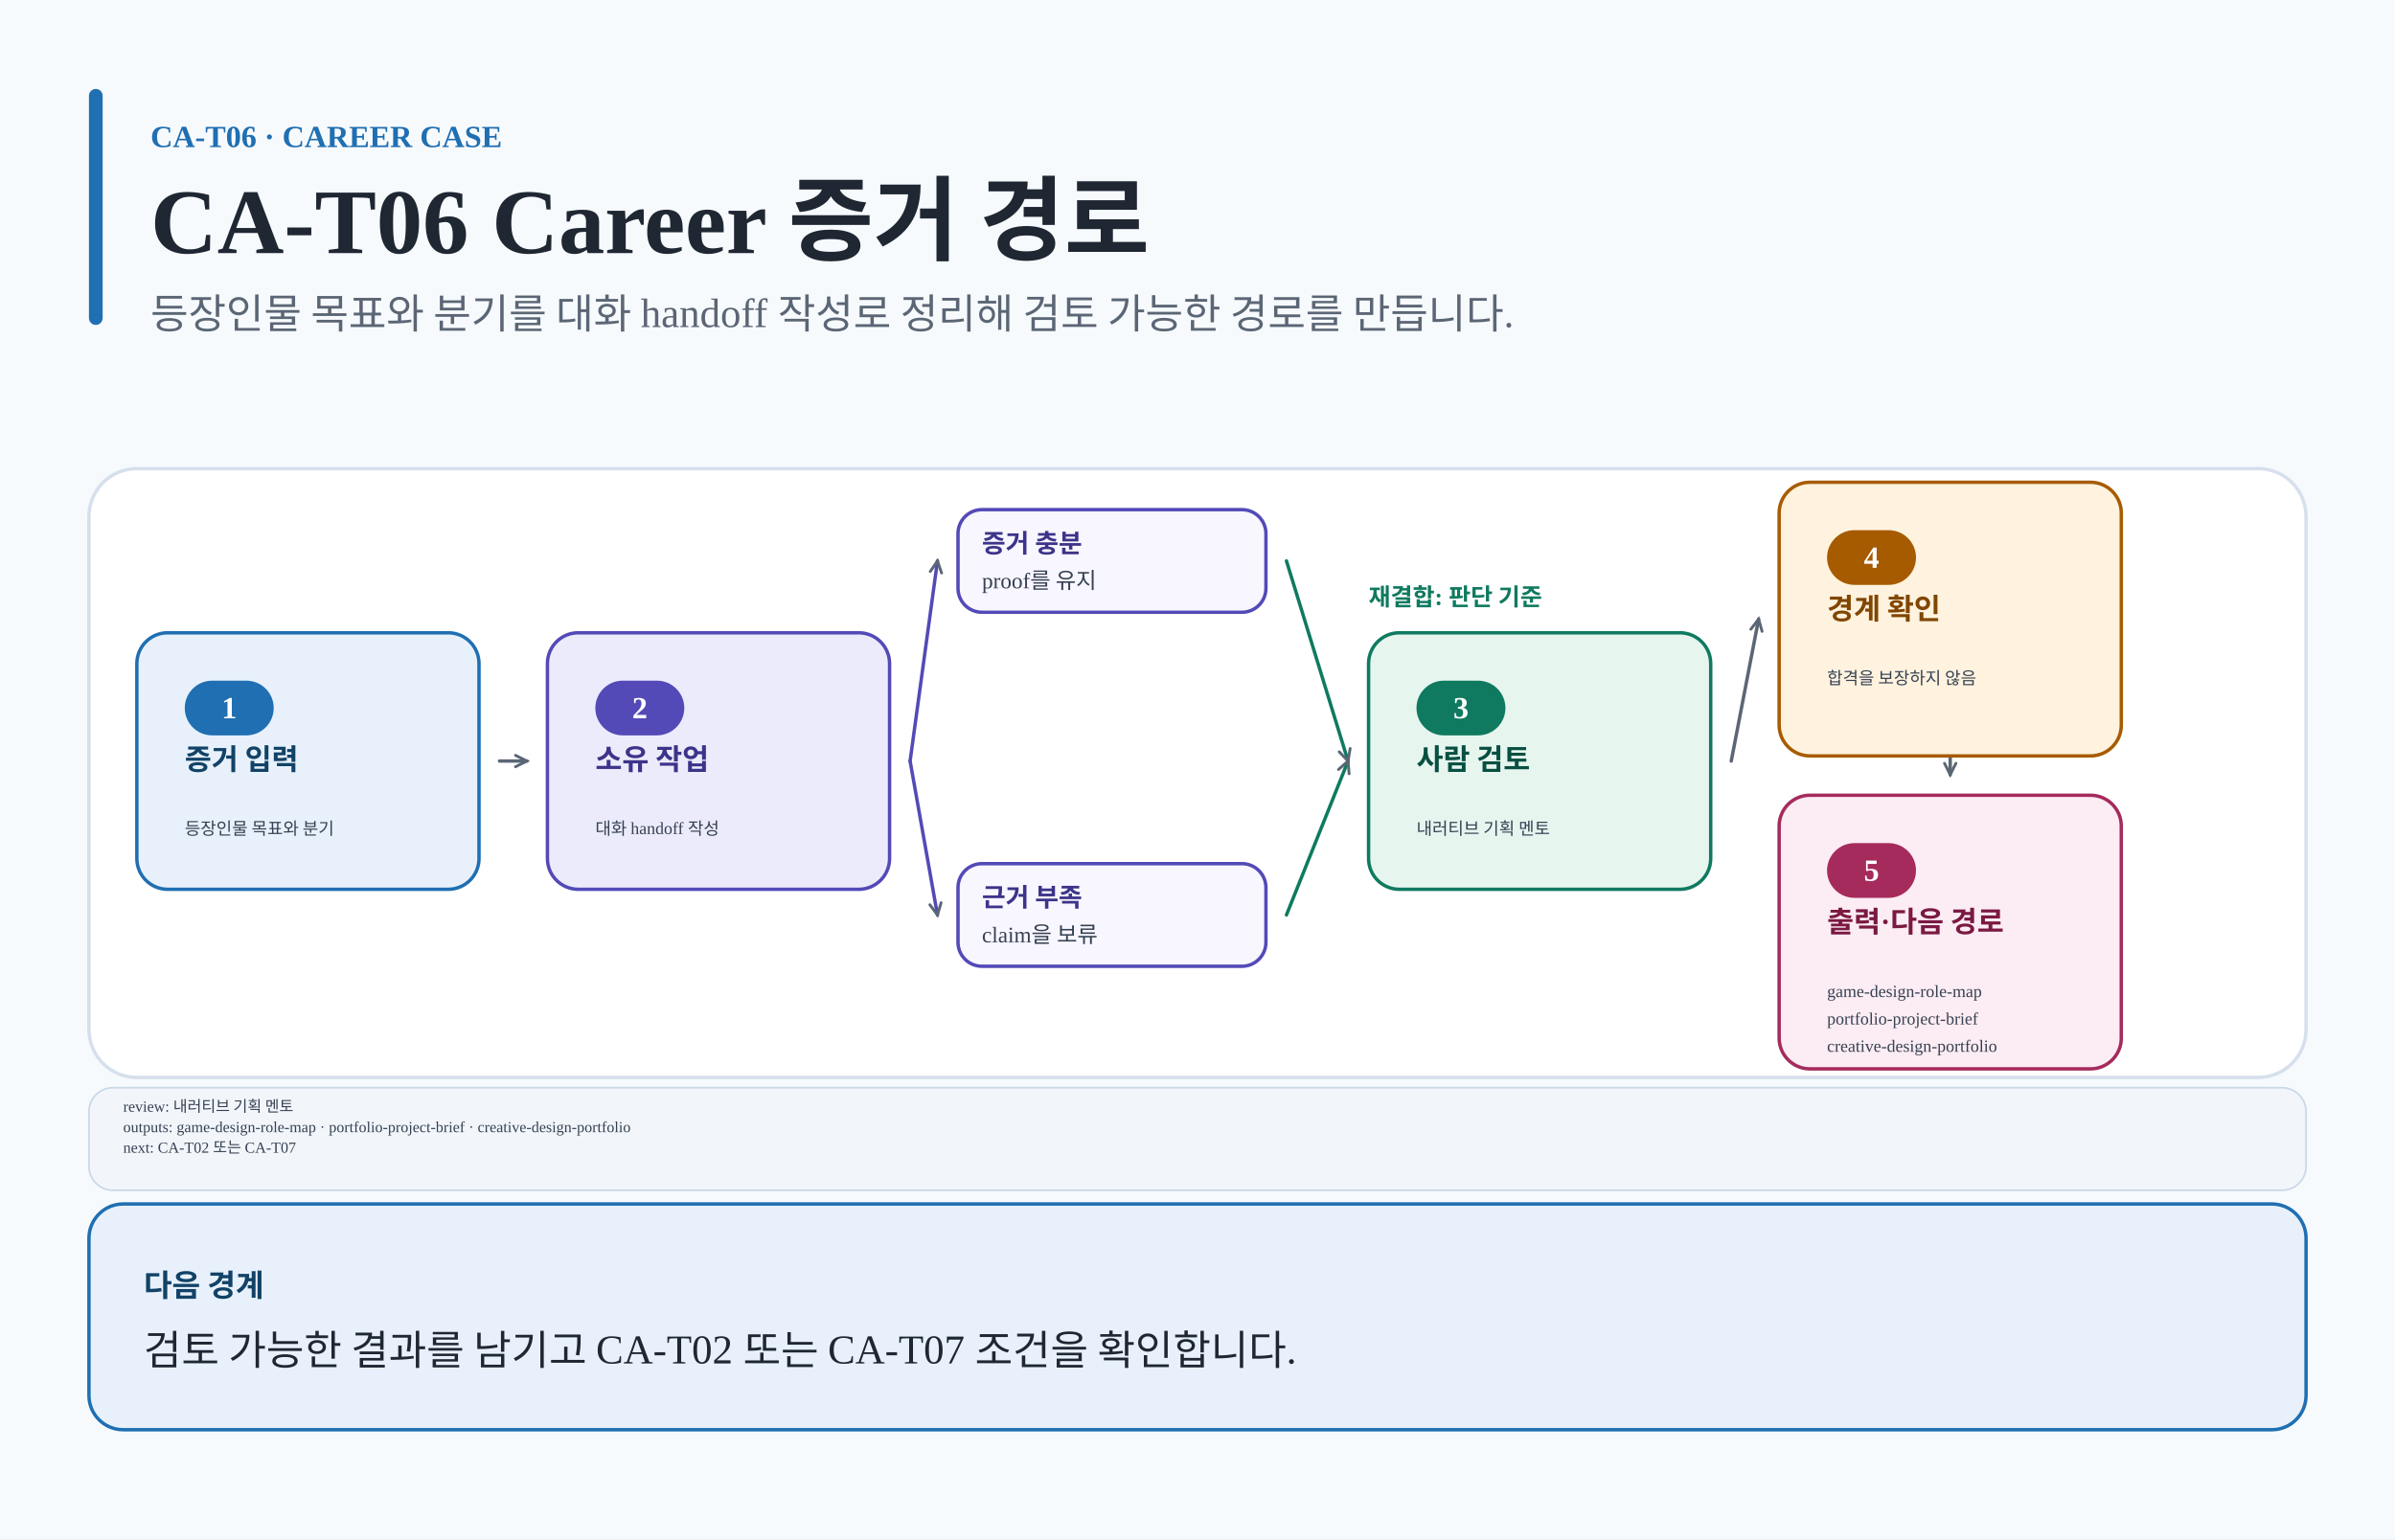
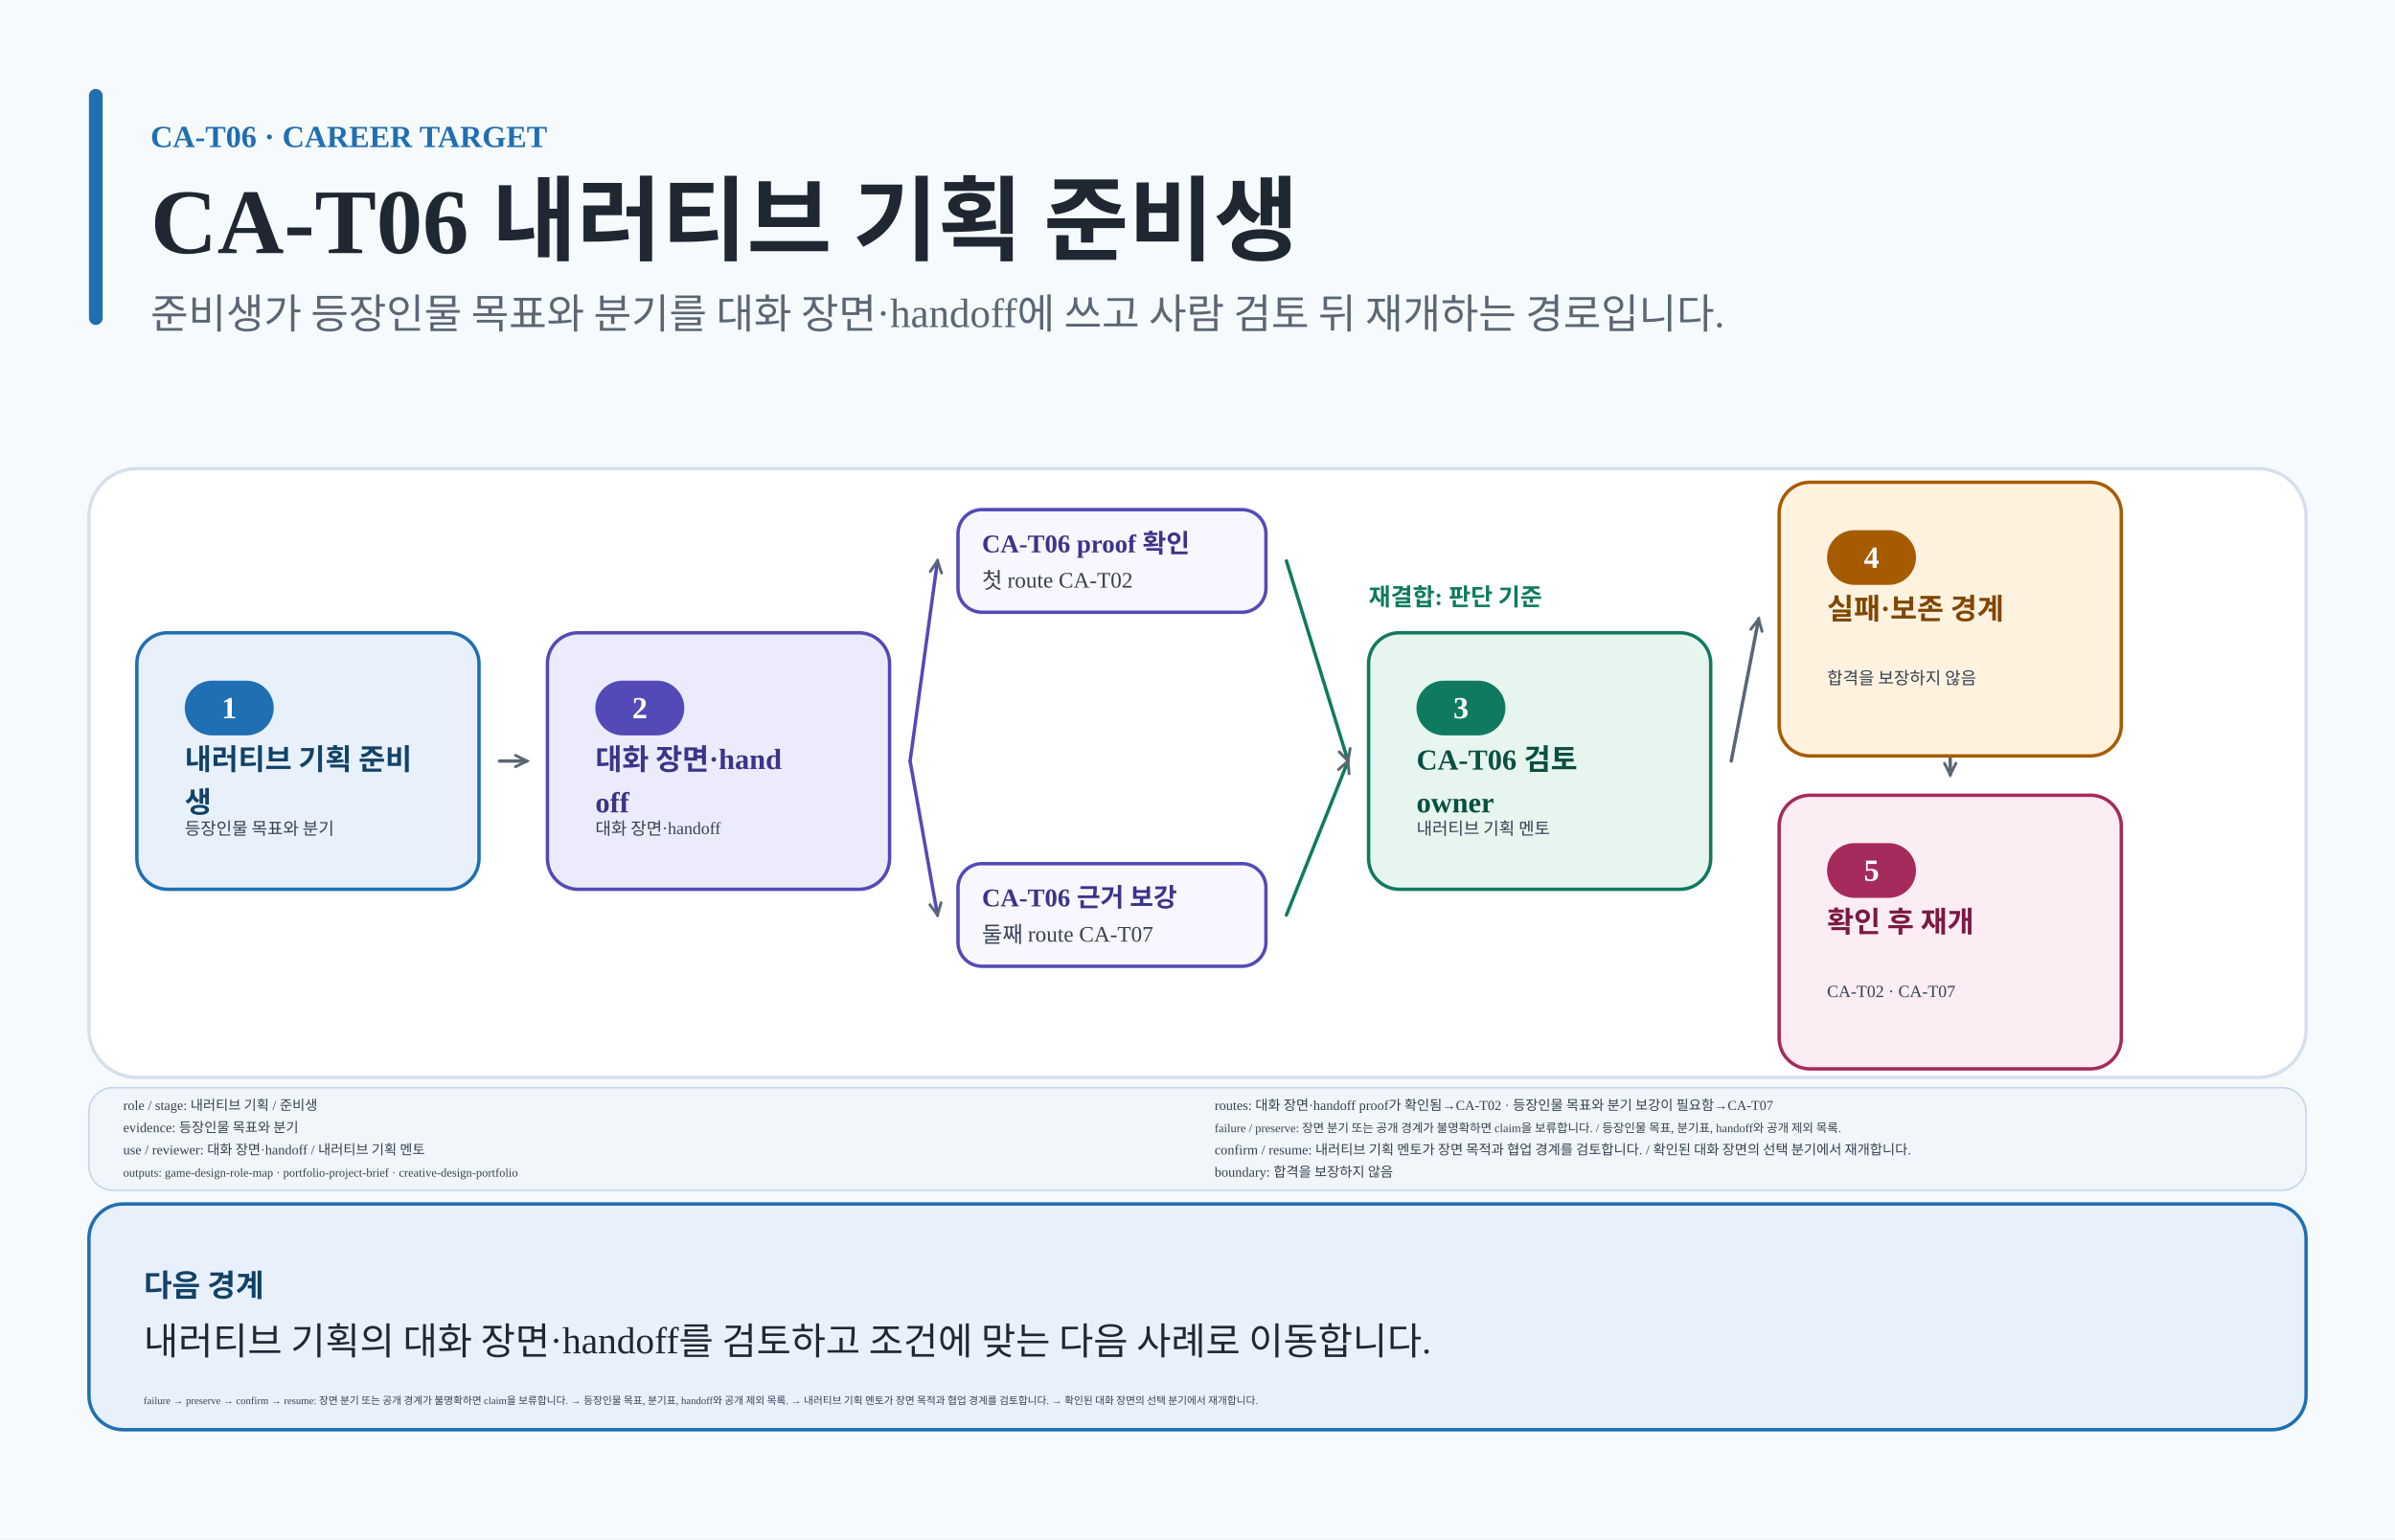
<svg xmlns="http://www.w3.org/2000/svg" viewBox="0 0 1400 900" width="1400" height="900" role="img" aria-label="내러티브 기획 준비생의 협업 계약과 증거 흐름">
  <defs>
    <marker id="open-arrow" viewBox="0 0 12 12" refX="10" refY="6" markerWidth="10" markerHeight="10" markerUnits="userSpaceOnUse" orient="auto">
      <path d="M 2 2 L 10 6 L 2 10" fill="none" stroke="#5B6675" stroke-width="2" stroke-linecap="round" />
    </marker>
  </defs>
  <rect width="1400" height="900" fill="#F7FAFD" />
  <rect x="52" y="52" width="8" height="138" rx="4" fill="#1F6FB2" />
-   <text x="88" y="86" fill="#1F6FB2" font-size="18" font-weight="700">CA-T06 · CAREER CASE</text>
-   <text x="88" y="148" fill="#1F2733" font-size="54" font-weight="700">CA-T06 Career 증거 경로</text>
-   <text x="88" y="192" fill="#5B6675" font-size="24">등장인물 목표와 분기를 대화 handoff 작성로 정리해 검토 가능한 경로를 만듭니다.</text>
+   <text x="88" y="86" fill="#1F6FB2" font-size="18" font-weight="700">CA-T06 · CAREER TARGET</text>
+   <text x="88" y="148" fill="#1F2733" font-size="54" font-weight="700">CA-T06 내러티브 기획 준비생</text>
+   <text x="88" y="192" fill="#5B6675" font-size="24" textLength="1220" lengthAdjust="spacingAndGlyphs">준비생가 등장인물 목표와 분기를 대화 장면·handoff에 쓰고 사람 검토 뒤 재개하는 경로입니다.</text>
  <rect x="52" y="274" width="1296" height="356" rx="28" fill="#FFFFFF" stroke="#D6E0EC" stroke-width="2" />
  <path d="M 292 445 L 308 445" fill="none" stroke="#5B6675" stroke-width="2" stroke-linecap="round" marker-end="url(#open-arrow)" />
  <path d="M 1012 445 L 1028 362" fill="none" stroke="#5B6675" stroke-width="2" stroke-linecap="round" marker-end="url(#open-arrow)" />
  <path d="M 1140 442 L 1140 453" fill="none" stroke="#5B6675" stroke-width="2" stroke-linecap="round" marker-end="url(#open-arrow)" />
  <path class="decision-branch" d="M 532 445 L 548 328" fill="none" stroke="#534AB7" stroke-width="2" stroke-linecap="round" marker-end="url(#open-arrow)" />
-   <g class="decision-branch" aria-label="선택지 1: 증거 충분">
+   <g class="decision-branch" aria-label="선택지 1: CA-T06 proof 확인">
    <rect x="560" y="298" width="180" height="60" rx="14" fill="#F8F6FF" stroke="#534AB7" stroke-width="2" />
-     <text x="574" y="323" fill="#3C3489" font-size="15" font-weight="700">증거 충분</text>
-     <text x="574" y="344" fill="#354152" font-size="13">proof를 유지</text>
+     <text x="574" y="323" fill="#3C3489" font-size="15" font-weight="700">CA-T06 proof 확인</text>
+     <text x="574" y="344" fill="#354152" font-size="13">첫 route CA-T02</text>
  </g>
  <path class="decision-branch" d="M 752 328 L 788 445" fill="none" stroke="#0F7A5F" stroke-width="2" stroke-linecap="round" marker-end="url(#open-arrow)" />
  <path class="decision-branch" d="M 532 445 L 548 535" fill="none" stroke="#534AB7" stroke-width="2" stroke-linecap="round" marker-end="url(#open-arrow)" />
-   <g class="decision-branch" aria-label="선택지 2: 근거 부족">
+   <g class="decision-branch" aria-label="선택지 2: CA-T06 근거 보강">
    <rect x="560" y="505" width="180" height="60" rx="14" fill="#F8F6FF" stroke="#534AB7" stroke-width="2" />
-     <text x="574" y="530" fill="#3C3489" font-size="15" font-weight="700">근거 부족</text>
-     <text x="574" y="551" fill="#354152" font-size="13">claim을 보류</text>
+     <text x="574" y="530" fill="#3C3489" font-size="15" font-weight="700">CA-T06 근거 보강</text>
+     <text x="574" y="551" fill="#354152" font-size="13">둘째 route CA-T07</text>
  </g>
  <path class="decision-branch" d="M 752 535 L 788 445" fill="none" stroke="#0F7A5F" stroke-width="2" stroke-linecap="round" marker-end="url(#open-arrow)" />
  <text x="800" y="354" fill="#0F7A5F" font-size="14" font-weight="700">재결합: 판단 기준</text>
-   <g aria-label="읽기 순서 1: 증거 입력">
+   <g aria-label="읽기 순서 1: 내러티브 기획 준비생">
    <rect x="80" y="370" width="200" height="150" rx="18" fill="#E8F1FB" stroke="#1F6FB2" stroke-width="2" />
    <rect x="108" y="398" width="52" height="32" rx="16" fill="#1F6FB2" />
    <text x="134" y="420" text-anchor="middle" fill="#FFFFFF" font-size="18" font-weight="700">1</text>
-     <text x="108" y="450" fill="#124267" font-size="17" font-weight="700">증거 입력</text>
+     <text x="108" y="450" fill="#124267" font-size="17" font-weight="700">내러티브 기획 준비</text>
+     <text x="108" y="475" fill="#124267" font-size="17" font-weight="700">생</text>
    <text x="108" y="488" fill="#354152" font-size="10" textLength="164" lengthAdjust="spacingAndGlyphs">등장인물 목표와 분기</text>
  </g>
-   <g aria-label="읽기 순서 2: 소유 작업">
+   <g aria-label="읽기 순서 2: 대화 장면·handoff">
    <rect x="320" y="370" width="200" height="150" rx="18" fill="#ECEBFB" stroke="#534AB7" stroke-width="2" />
    <rect x="348" y="398" width="52" height="32" rx="16" fill="#534AB7" />
    <text x="374" y="420" text-anchor="middle" fill="#FFFFFF" font-size="18" font-weight="700">2</text>
-     <text x="348" y="450" fill="#3C3489" font-size="17" font-weight="700">소유 작업</text>
-     <text x="348" y="488" fill="#354152" font-size="10" textLength="164" lengthAdjust="spacingAndGlyphs">대화 handoff 작성</text>
+     <text x="348" y="450" fill="#3C3489" font-size="17" font-weight="700">대화 장면·hand</text>
+     <text x="348" y="475" fill="#3C3489" font-size="17" font-weight="700">off</text>
+     <text x="348" y="488" fill="#354152" font-size="10" textLength="164" lengthAdjust="spacingAndGlyphs">대화 장면·handoff</text>
  </g>
-   <g aria-label="읽기 순서 3: 사람 검토">
+   <g aria-label="읽기 순서 3: CA-T06 검토 owner">
    <rect x="800" y="370" width="200" height="150" rx="18" fill="#E7F5EF" stroke="#0F7A5F" stroke-width="2" />
    <rect x="828" y="398" width="52" height="32" rx="16" fill="#0F7A5F" />
    <text x="854" y="420" text-anchor="middle" fill="#FFFFFF" font-size="18" font-weight="700">3</text>
-     <text x="828" y="450" fill="#085041" font-size="17" font-weight="700">사람 검토</text>
+     <text x="828" y="450" fill="#085041" font-size="17" font-weight="700">CA-T06 검토 </text>
+     <text x="828" y="475" fill="#085041" font-size="17" font-weight="700">owner</text>
    <text x="828" y="488" fill="#354152" font-size="10" textLength="164" lengthAdjust="spacingAndGlyphs">내러티브 기획 멘토</text>
  </g>
-   <g aria-label="읽기 순서 4: 경계 확인">
+   <g aria-label="읽기 순서 4: 실패·보존 경계">
    <rect x="1040" y="282" width="200" height="160" rx="18" fill="#FFF3DF" stroke="#A75B00" stroke-width="2" />
    <rect x="1068" y="310" width="52" height="32" rx="16" fill="#A75B00" />
    <text x="1094" y="332" text-anchor="middle" fill="#FFFFFF" font-size="18" font-weight="700">4</text>
-     <text x="1068" y="362" fill="#814600" font-size="17" font-weight="700">경계 확인</text>
+     <text x="1068" y="362" fill="#814600" font-size="17" font-weight="700">실패·보존 경계</text>
    <text x="1068" y="400" fill="#354152" font-size="10" textLength="164" lengthAdjust="spacingAndGlyphs">합격을 보장하지 않음</text>
  </g>
-   <g aria-label="읽기 순서 5: 출력·다음 경로">
+   <g aria-label="읽기 순서 5: 확인 후 재개">
    <rect x="1040" y="465" width="200" height="160" rx="18" fill="#FCECF3" stroke="#A52B5D" stroke-width="2" />
    <rect x="1068" y="493" width="52" height="32" rx="16" fill="#A52B5D" />
    <text x="1094" y="515" text-anchor="middle" fill="#FFFFFF" font-size="18" font-weight="700">5</text>
-     <text x="1068" y="545" fill="#7A1942" font-size="17" font-weight="700">출력·다음 경로</text>
-     <text x="1068" y="583" fill="#354152" font-size="10" textLength="164" lengthAdjust="spacingAndGlyphs">game-design-role-map</text>
-     <text x="1068" y="599" fill="#354152" font-size="10" textLength="164" lengthAdjust="spacingAndGlyphs">portfolio-project-brief</text>
-     <text x="1068" y="615" fill="#354152" font-size="10" textLength="164" lengthAdjust="spacingAndGlyphs">creative-design-portfolio</text>
+     <text x="1068" y="545" fill="#7A1942" font-size="17" font-weight="700">확인 후 재개</text>
+     <text x="1068" y="583" fill="#354152" font-size="10" textLength="164" lengthAdjust="spacingAndGlyphs">CA-T02 · CA-T07</text>
  </g>
  <rect x="52" y="636" width="1296" height="60" rx="14" fill="#F2F6FB" stroke="#C9D8E8" stroke-width="1" />
-   <text x="72" y="650" fill="#354152" font-size="9">review: 내러티브 기획 멘토</text>
-   <text x="72" y="662" fill="#354152" font-size="9">outputs: game-design-role-map · portfolio-project-brief · creative-design-portfolio</text>
-   <text x="72" y="674" fill="#354152" font-size="9">next: CA-T02 또는 CA-T07</text>
+   <text x="72" y="649" fill="#354152" font-size="8">role / stage: 내러티브 기획 / 준비생</text>
+   <text x="72" y="662" fill="#354152" font-size="8">evidence: 등장인물 목표와 분기</text>
+   <text x="72" y="675" fill="#354152" font-size="8">use / reviewer: 대화 장면·handoff / 내러티브 기획 멘토</text>
+   <text x="72" y="688" fill="#354152" font-size="7" textLength="610" lengthAdjust="spacingAndGlyphs">outputs: game-design-role-map · portfolio-project-brief · creative-design-portfolio</text>
+   <text x="710" y="649" fill="#354152" font-size="8" textLength="618" lengthAdjust="spacingAndGlyphs">routes: 대화 장면·handoff proof가 확인됨→CA-T02 · 등장인물 목표와 분기 보강이 필요함→CA-T07</text>
+   <text x="710" y="662" fill="#354152" font-size="7" textLength="618" lengthAdjust="spacingAndGlyphs">failure / preserve: 장면 분기 또는 공개 경계가 불명확하면 claim을 보류합니다. / 등장인물 목표, 분기표, handoff와 공개 제외 목록.</text>
+   <text x="710" y="675" fill="#354152" font-size="8" textLength="618" lengthAdjust="spacingAndGlyphs">confirm / resume: 내러티브 기획 멘토가 장면 목적과 협업 경계를 검토합니다. / 확인된 대화 장면의 선택 분기에서 재개합니다.</text>
+   <text x="710" y="688" fill="#354152" font-size="8">boundary: 합격을 보장하지 않음</text>
  <rect x="52" y="704" width="1296" height="132" rx="20" fill="#E8F1FB" stroke="#1F6FB2" stroke-width="2" />
  <text x="84" y="758" fill="#124267" font-size="18" font-weight="700">다음 경계</text>
-   <text x="84" y="798" fill="#1F2733" font-size="24">검토 가능한 결과를 남기고 CA-T02 또는 CA-T07 조건을 확인합니다.</text>
+   <text x="84" y="792" fill="#1F2733" font-size="22">내러티브 기획의 대화 장면·handoff를 검토하고 조건에 맞는 다음 사례로 이동합니다.</text>
+   <text x="84" y="821" fill="#354152" font-weight="500" font-size="6" textLength="1232" lengthAdjust="spacingAndGlyphs">failure → preserve → confirm → resume: 장면 분기 또는 공개 경계가 불명확하면 claim을 보류합니다. → 등장인물 목표, 분기표, handoff와 공개 제외 목록. → 내러티브 기획 멘토가 장면 목적과 협업 경계를 검토합니다. → 확인된 대화 장면의 선택 분기에서 재개합니다.</text>
</svg>
